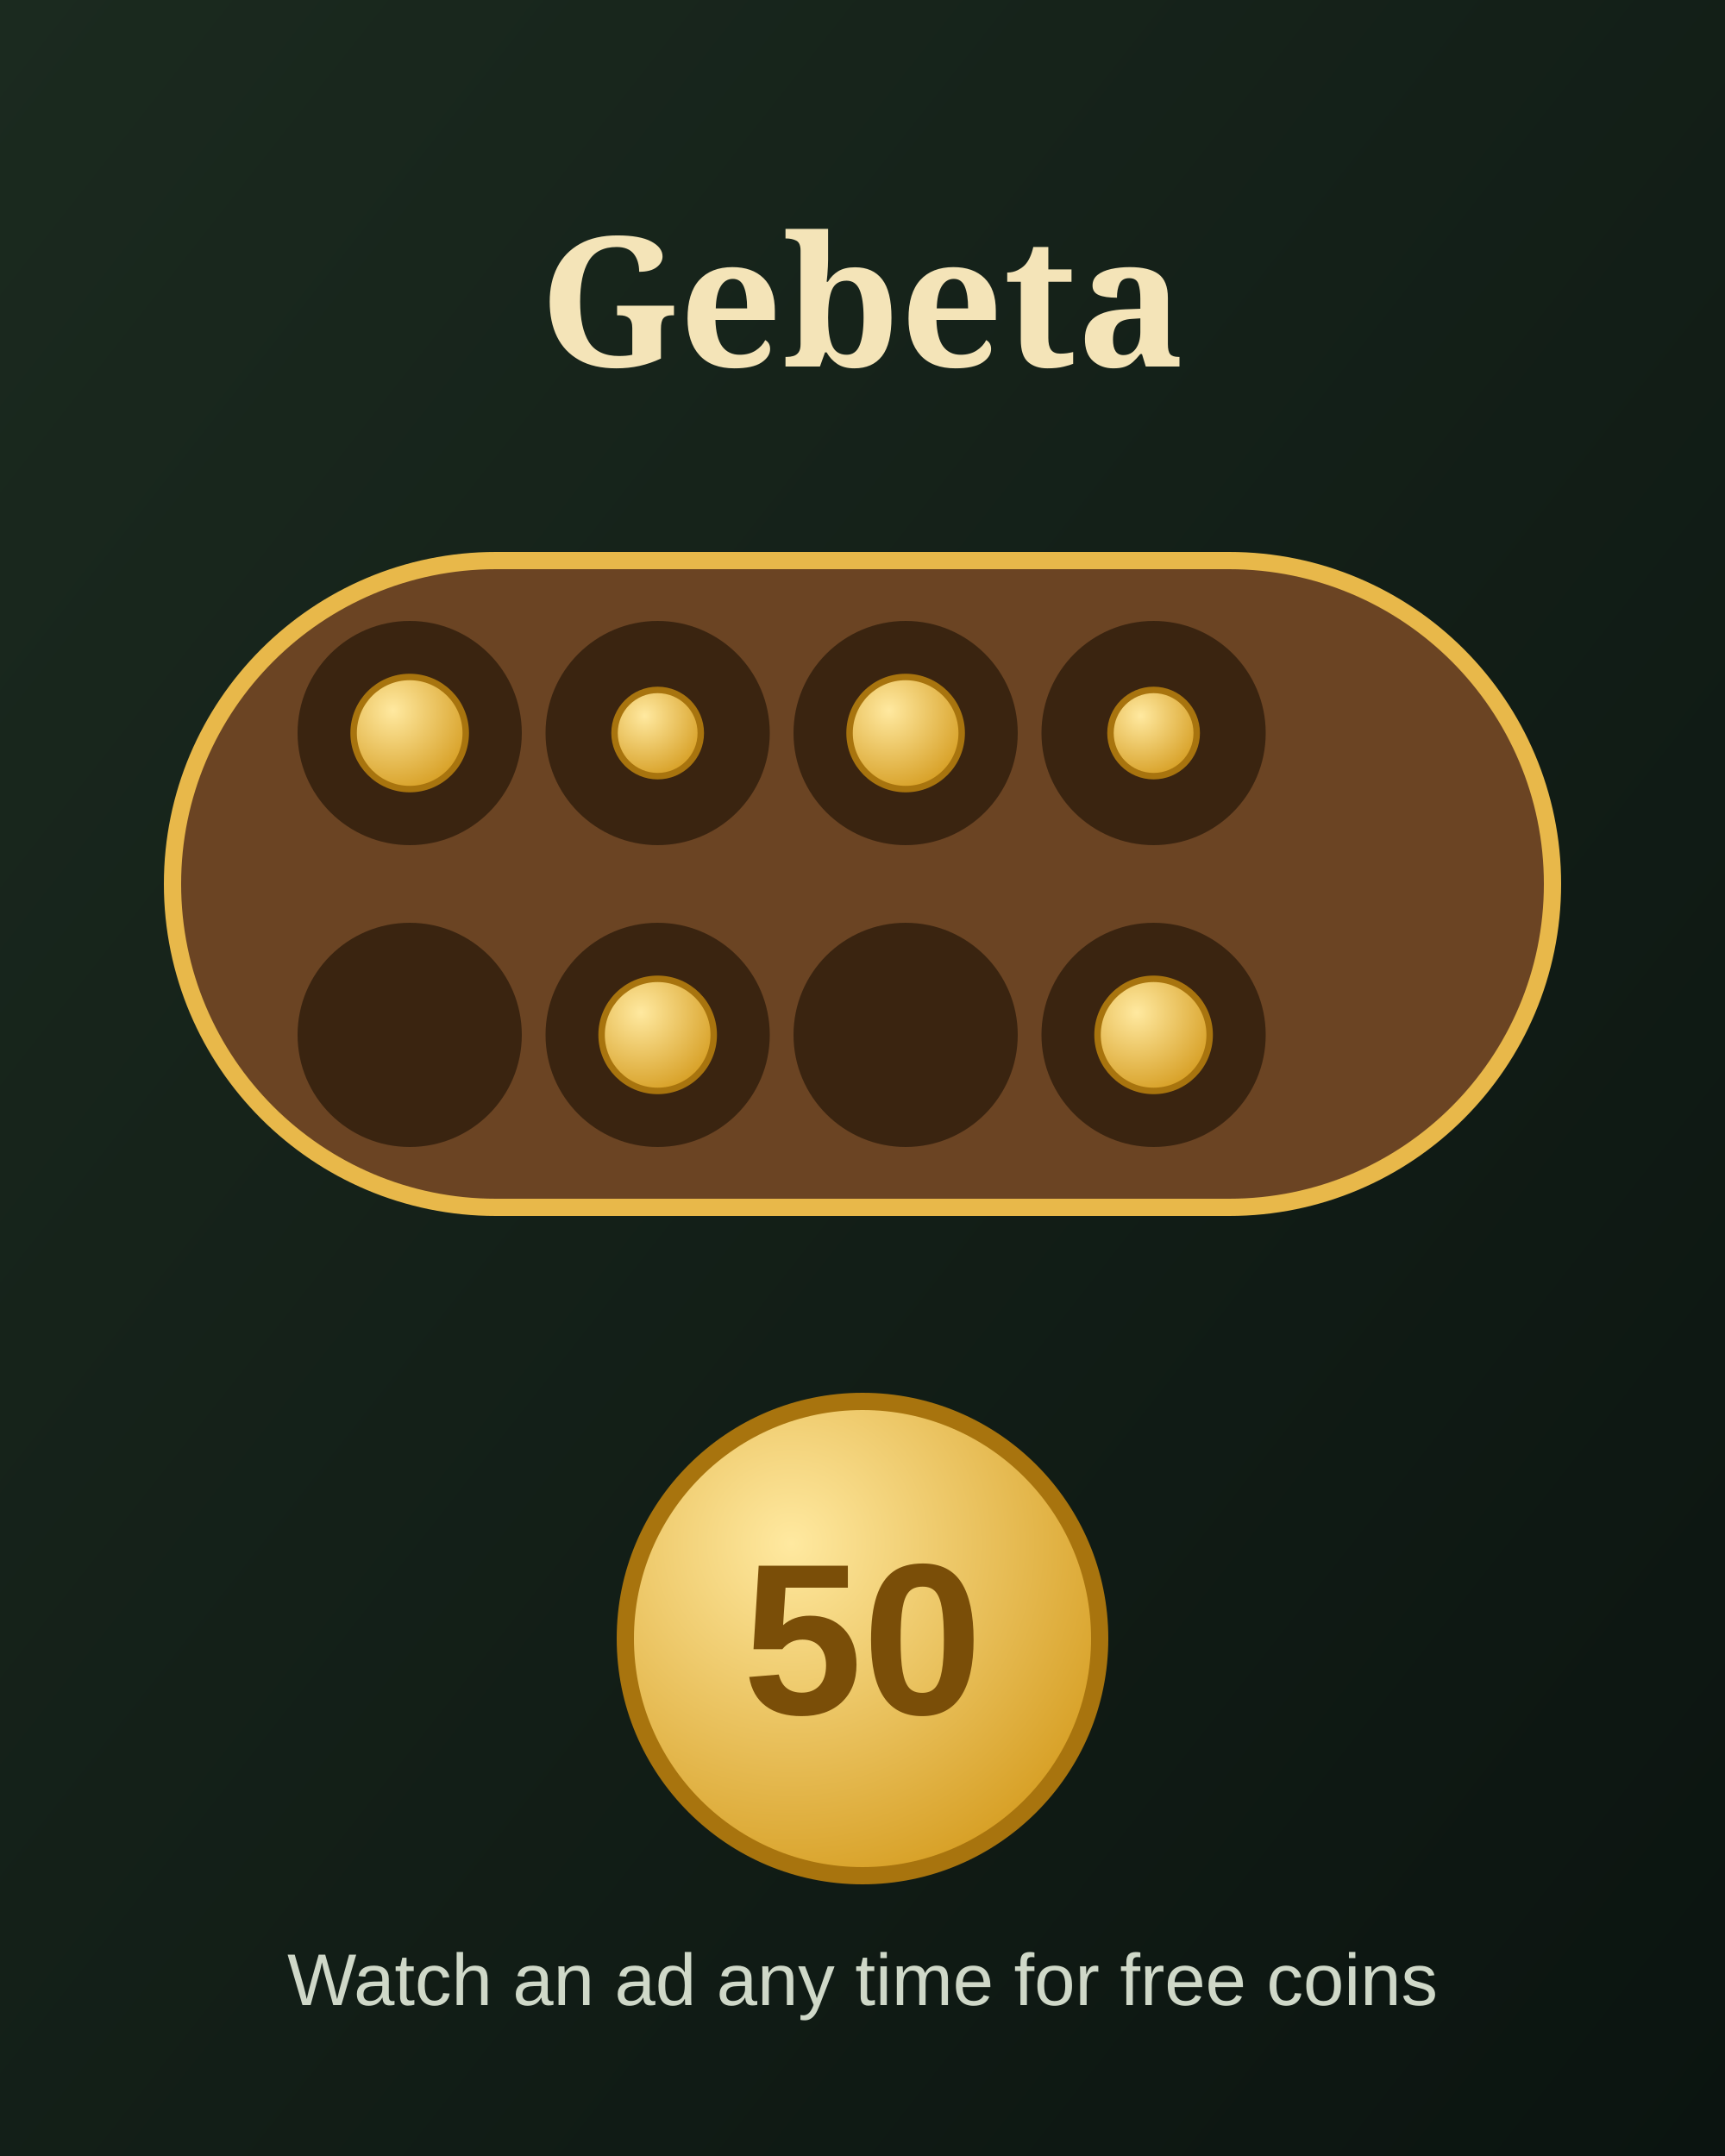
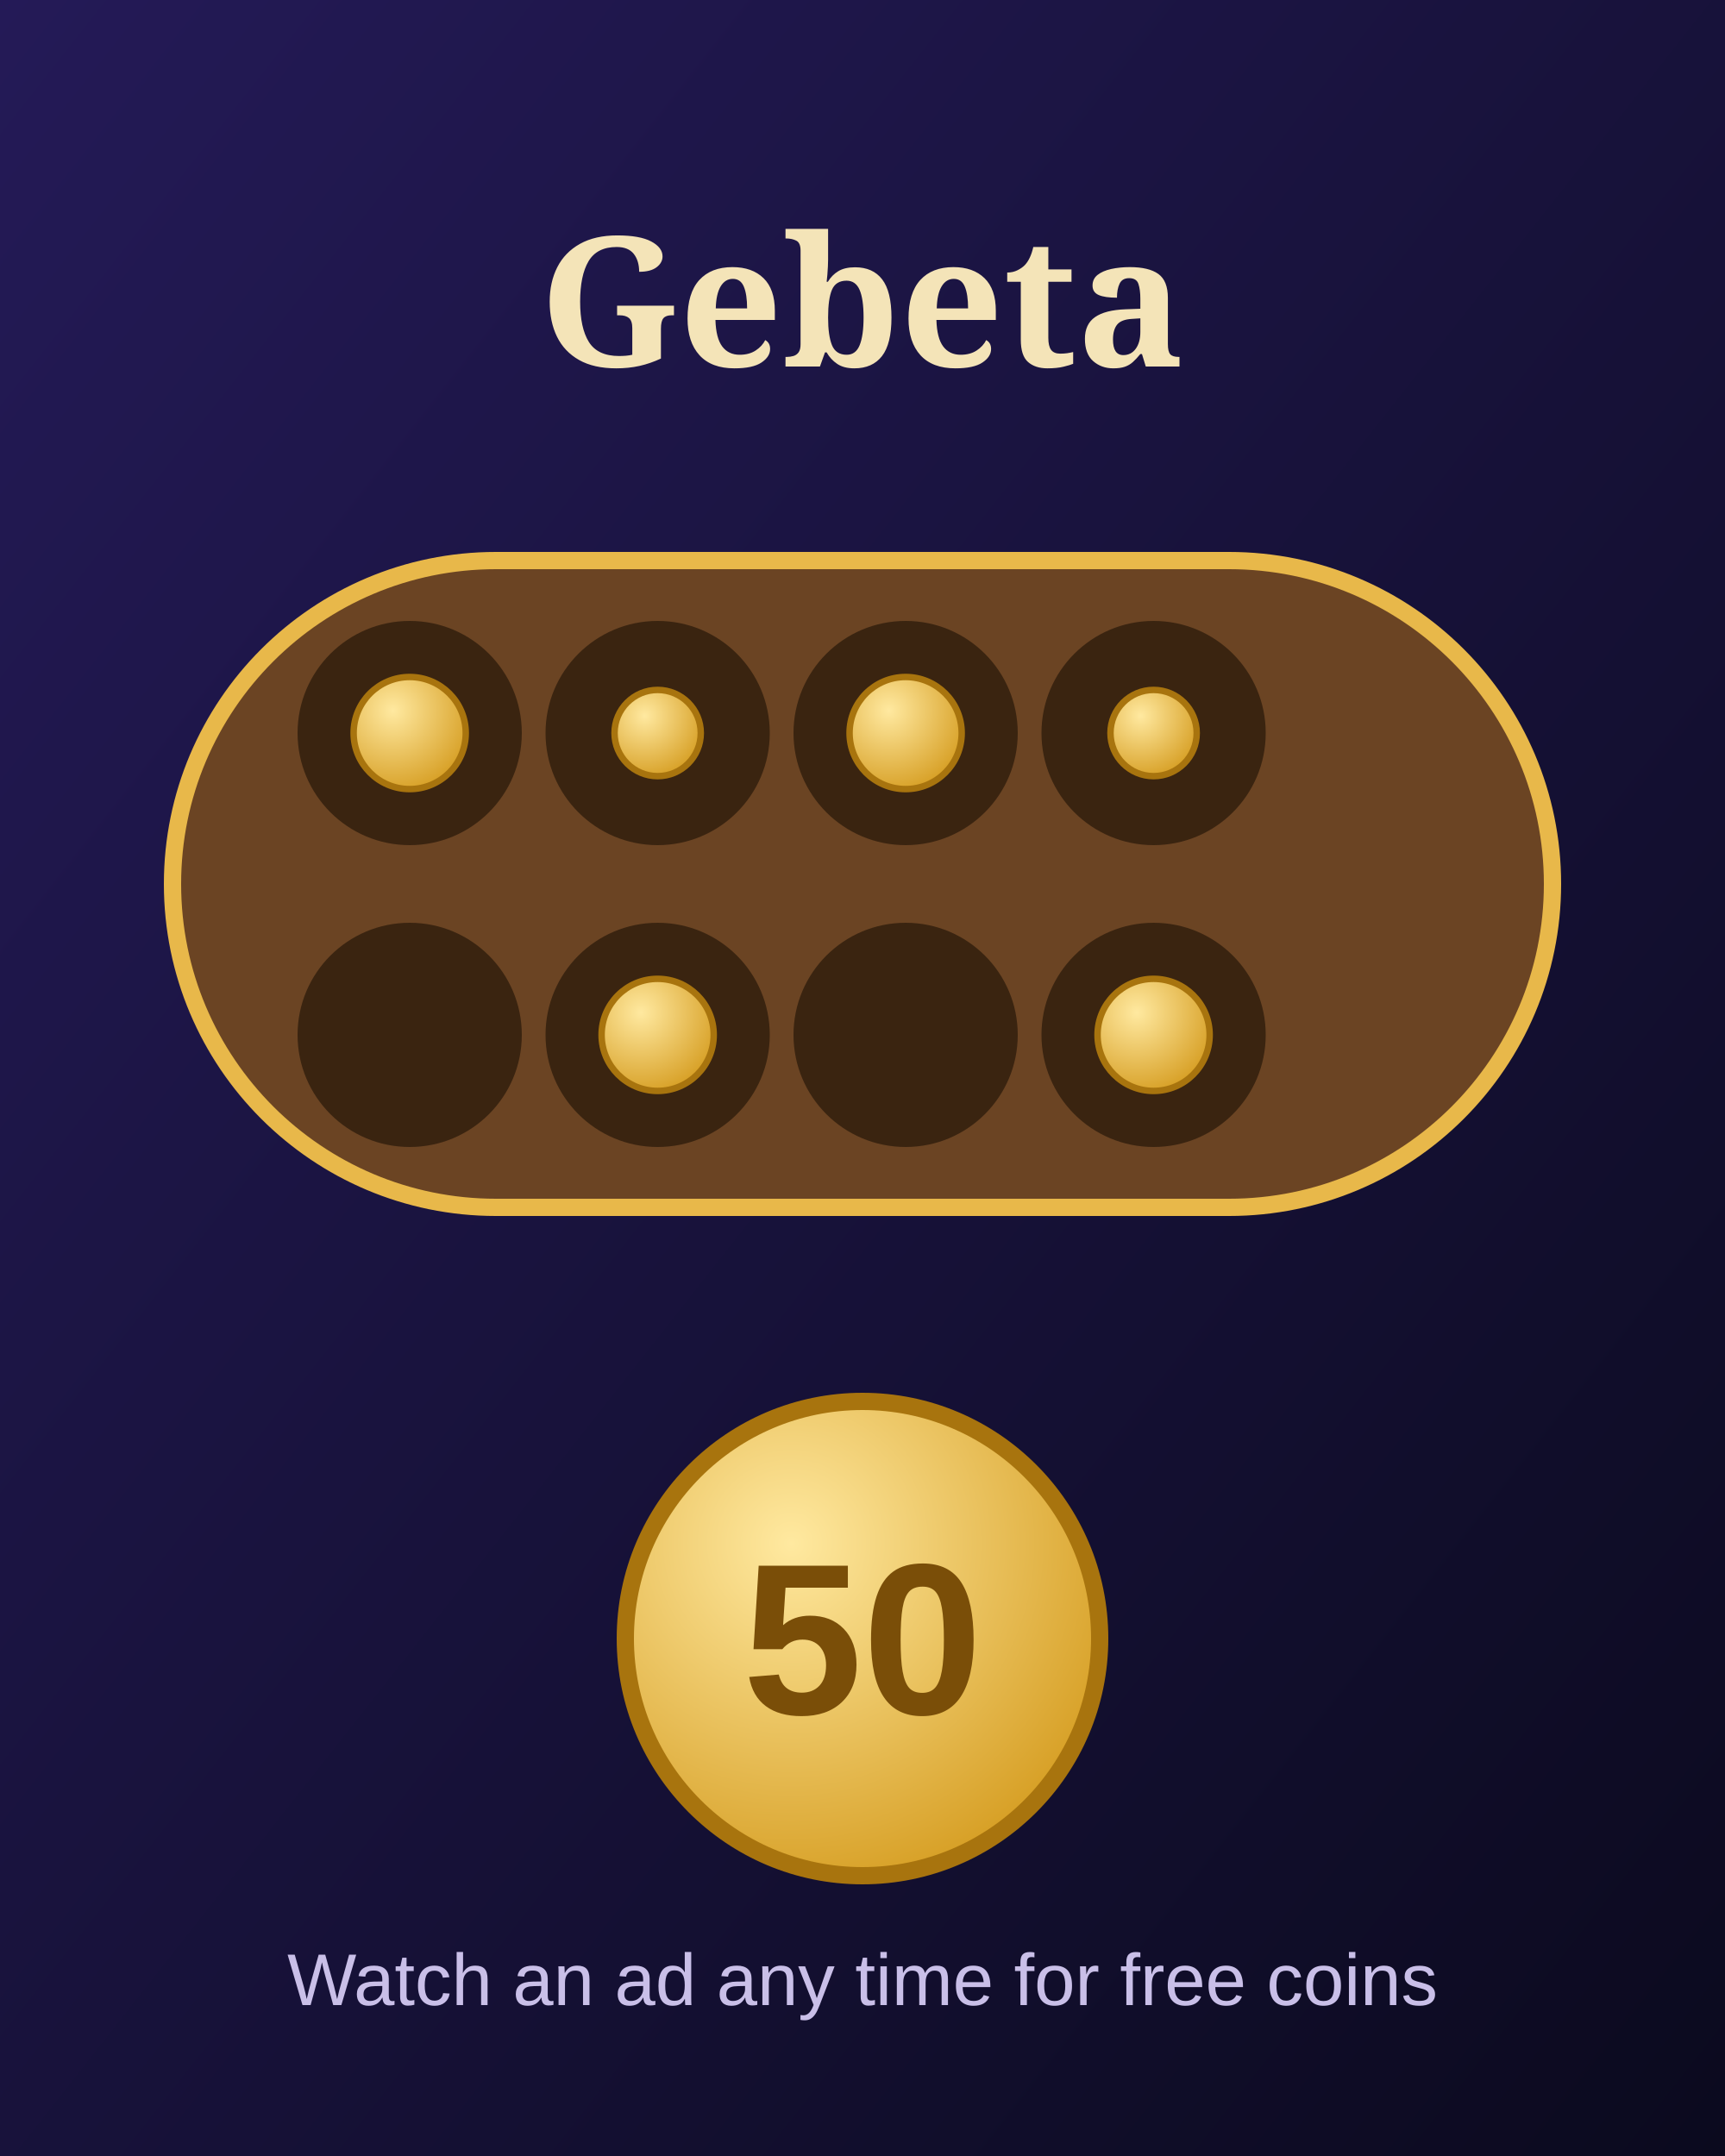
<svg xmlns="http://www.w3.org/2000/svg" viewBox="0 0 800 1000" width="800" height="1000">
  <defs>
    <linearGradient id="bg" x1="0" y1="0" x2="1" y2="1">
-       <stop offset="0" stop-color="#1b2a1f" />
-       <stop offset="1" stop-color="#0b1410" />
+       <stop offset="0" stop-color="#241A57" />
+       <stop offset="1" stop-color="#0B0A1E" />
    </linearGradient>
    <radialGradient id="coin" cx=".35" cy=".3" r=".8">
      <stop offset="0" stop-color="#ffe9a0" />
      <stop offset="1" stop-color="#d49a1c" />
    </radialGradient>
  </defs>
  <rect width="800" height="1000" fill="url(#bg)" />
  <rect x="80" y="260" width="640" height="300" rx="150" fill="#6b4423" stroke="#e8b84a" stroke-width="8" />
  <g fill="#3a2410">
    <circle cx="190" cy="340" r="52" />
    <circle cx="305" cy="340" r="52" />
    <circle cx="420" cy="340" r="52" />
    <circle cx="535" cy="340" r="52" />
    <circle cx="650" cy="340" r="0" />
    <circle cx="190" cy="480" r="52" />
    <circle cx="305" cy="480" r="52" />
    <circle cx="420" cy="480" r="52" />
    <circle cx="535" cy="480" r="52" />
  </g>
  <g fill="url(#coin)" stroke="#a8740e" stroke-width="3">
    <circle cx="190" cy="340" r="26" />
    <circle cx="305" cy="480" r="26" />
    <circle cx="420" cy="340" r="26" />
    <circle cx="535" cy="480" r="26" />
    <circle cx="305" cy="340" r="20" />
    <circle cx="535" cy="340" r="20" />
  </g>
  <circle cx="400" cy="760" r="110" fill="url(#coin)" stroke="#a8740e" stroke-width="8" />
  <text x="400" y="795" text-anchor="middle" font-family="Arial, sans-serif" font-size="100" font-weight="700" fill="#7a4e08">50</text>
  <text x="400" y="170" text-anchor="middle" font-family="Georgia, serif" font-size="84" font-weight="700" fill="#f4e4b8">Gebeta</text>
-   <text x="400" y="930" text-anchor="middle" font-family="Arial, sans-serif" font-size="34" fill="#cfd8c8">Watch an ad any time for free coins</text>
+   <text x="400" y="930" text-anchor="middle" font-family="Arial, sans-serif" font-size="34" fill="#C9BFE8">Watch an ad any time for free coins</text>
</svg>
